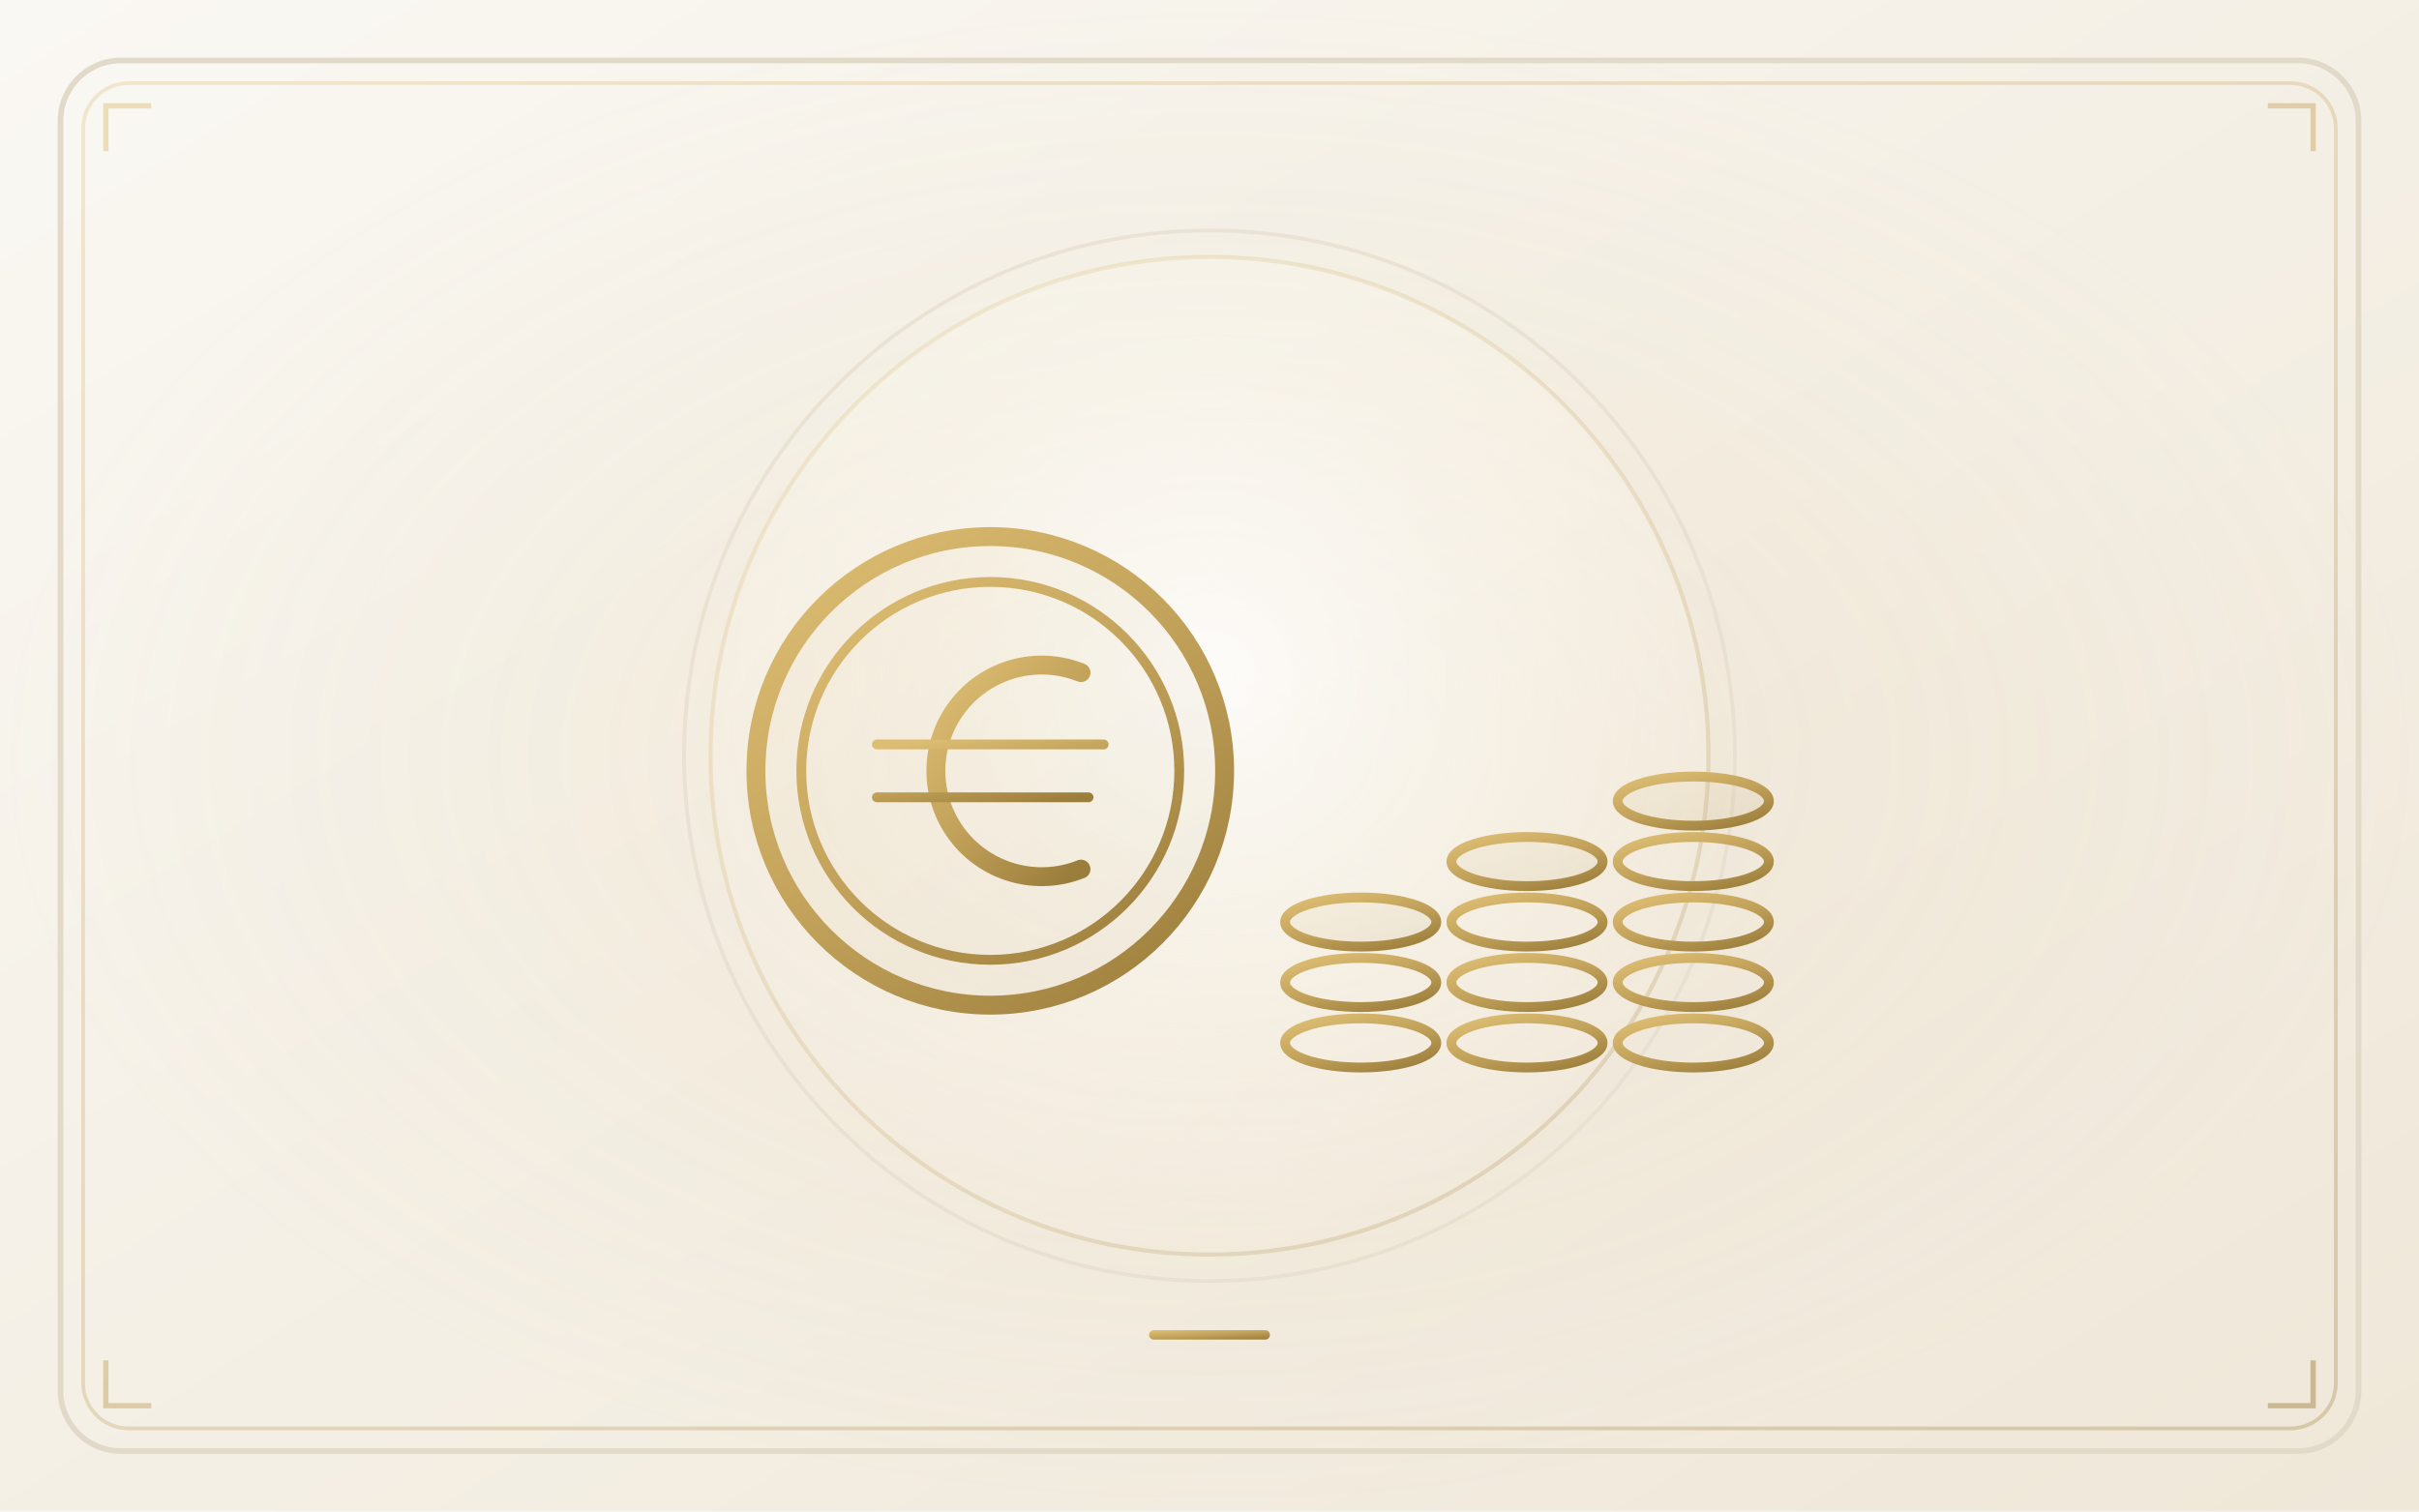
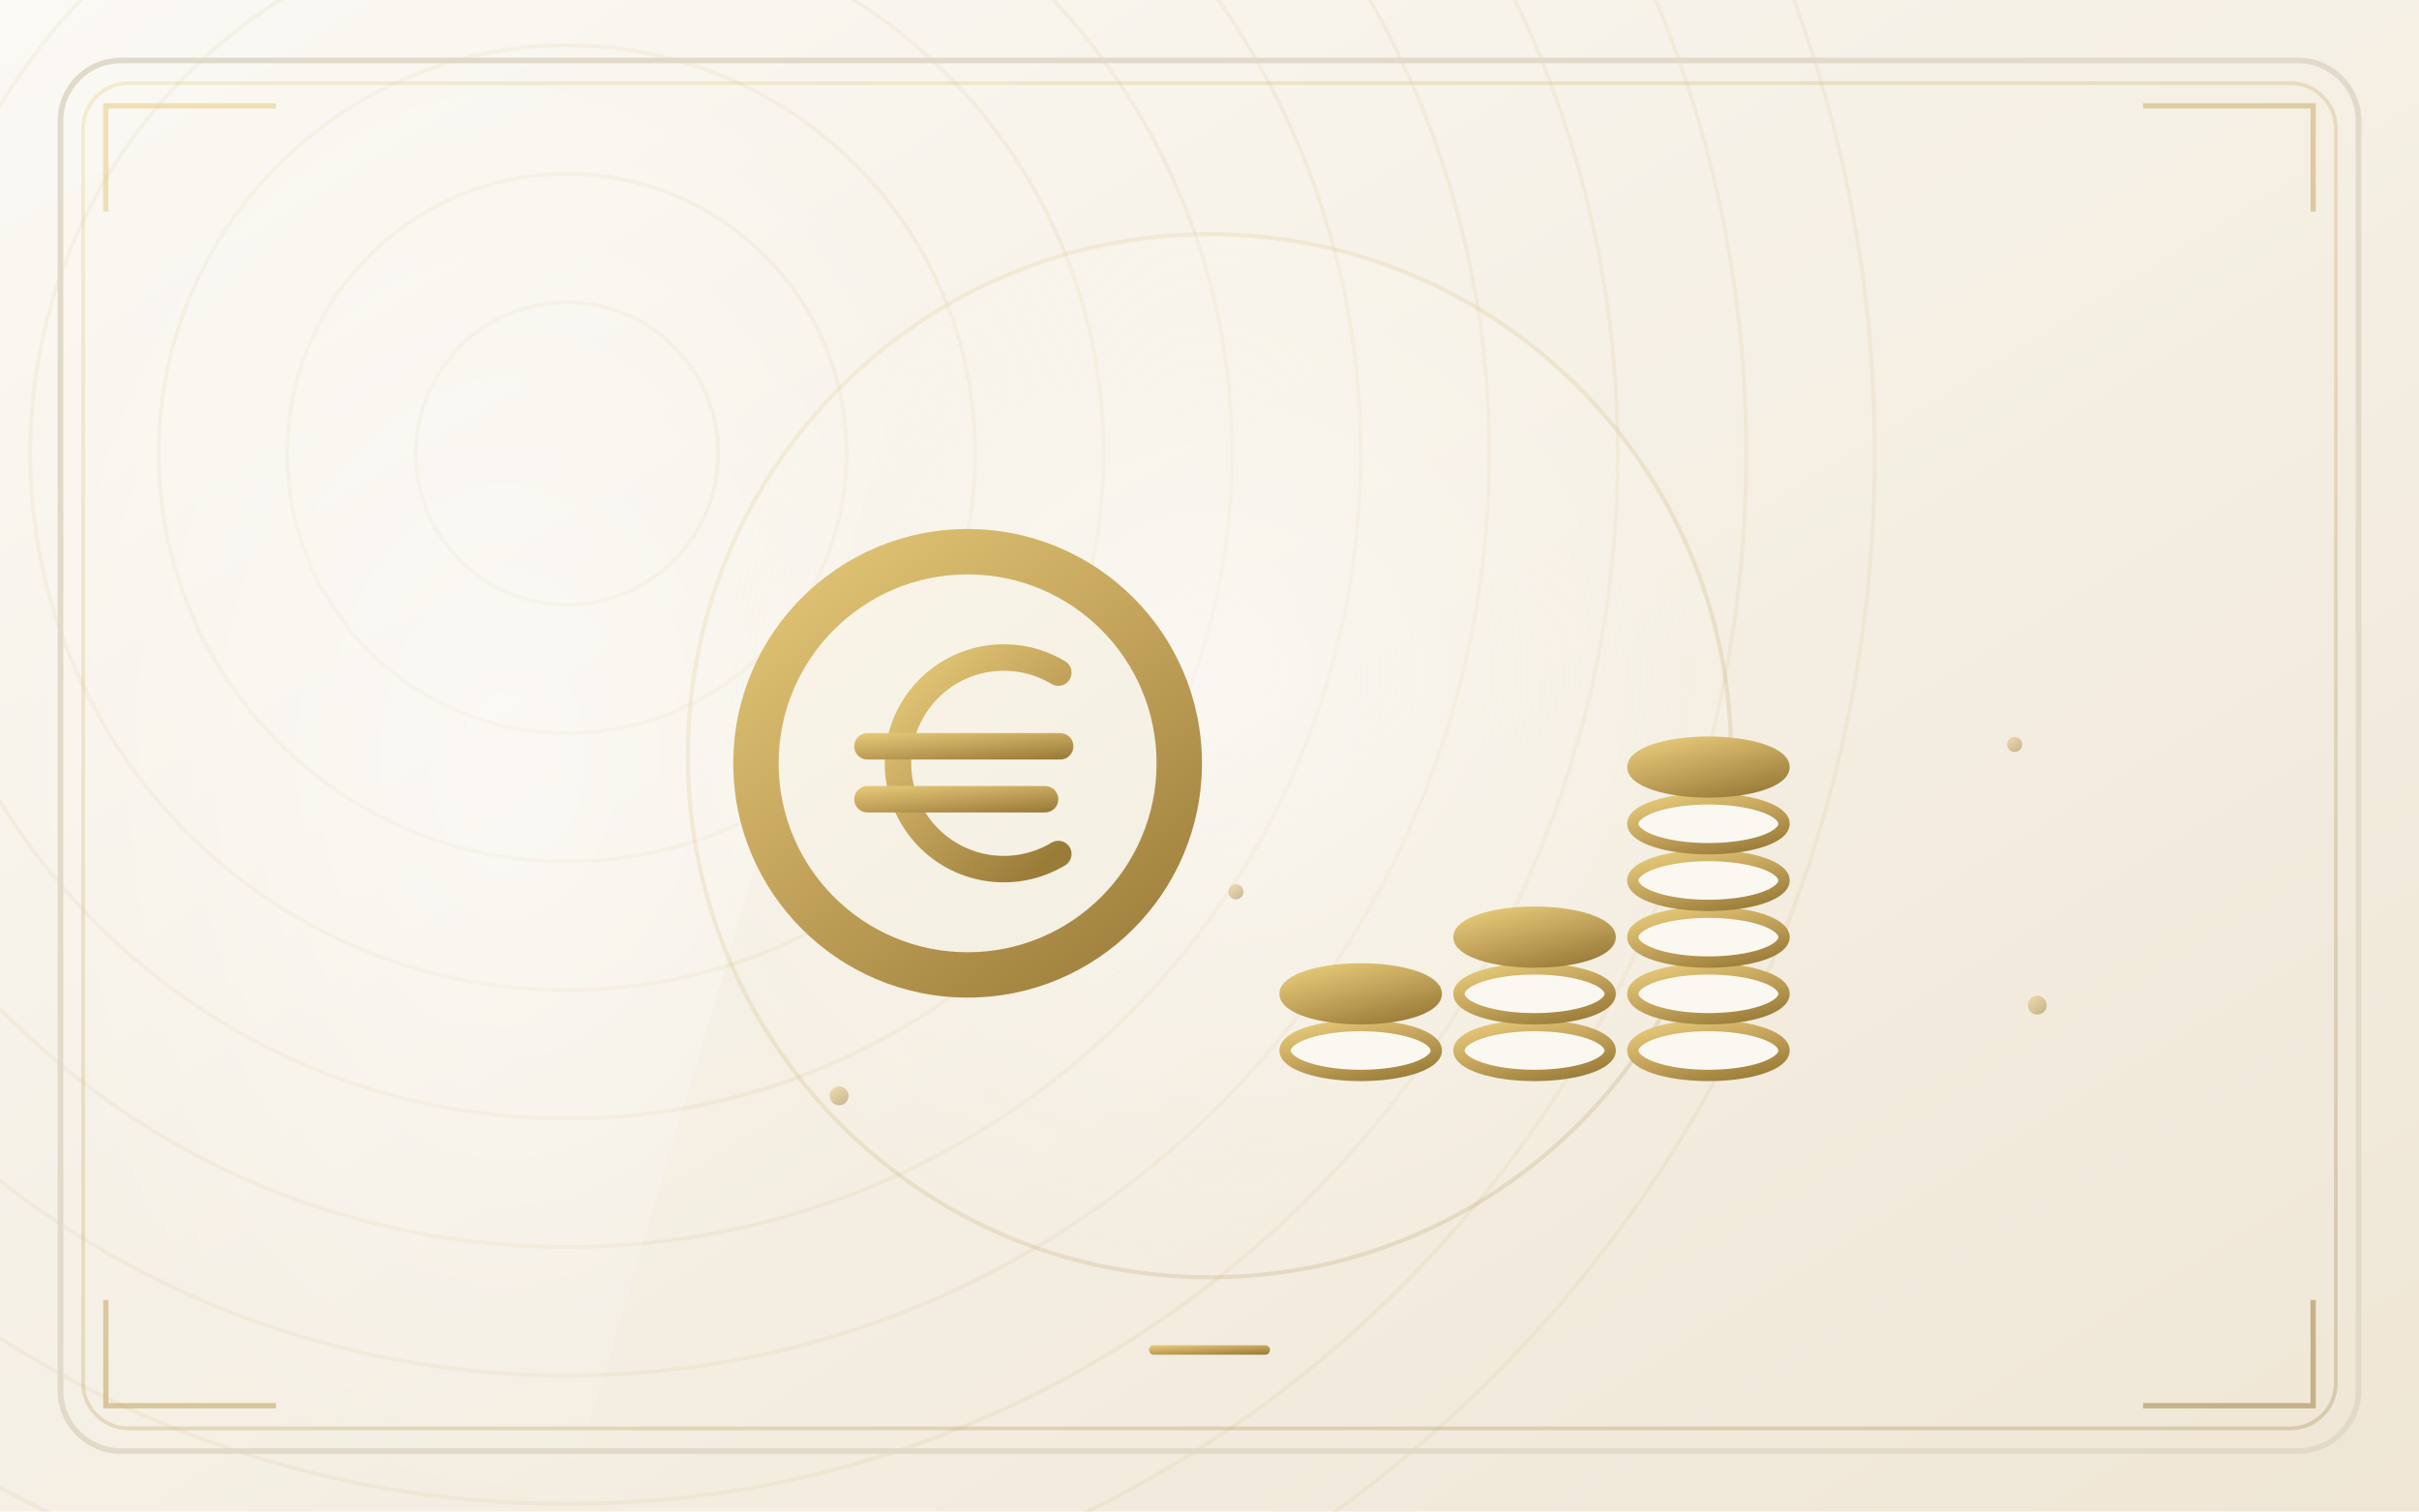
<svg xmlns="http://www.w3.org/2000/svg" viewBox="0 0 640 400" width="640" height="400">
  <defs>
    <linearGradient id="bgg" x1="0" y1="0" x2="1" y2="1">
-       <stop offset="0" stop-color="#faf8f3" />
-       <stop offset="1" stop-color="#efe7d8" />
+       <stop offset="0" stop-color="#fbf9f4" />
+       <stop offset="1" stop-color="#efe6d5" />
    </linearGradient>
-     <linearGradient id="gg" x1="0.1" y1="0" x2="0.9" y2="1">
-       <stop offset="0" stop-color="#dcbd72" />
+     <linearGradient id="gg" x1="0.12" y1="0" x2="0.88" y2="1">
+       <stop offset="0" stop-color="#e3c777" />
      <stop offset="0.5" stop-color="#c2a25a" />
-       <stop offset="1" stop-color="#9c7e3c" />
+       <stop offset="1" stop-color="#9a7c39" />
    </linearGradient>
-     <radialGradient id="glow" cx="0.5" cy="0.5" r="0.5">
-       <stop offset="0" stop-color="#caa968" stop-opacity="0.12" />
-       <stop offset="1" stop-color="#caa968" stop-opacity="0" />
+     <linearGradient id="tg" x1="0" y1="0" x2="1" y2="1">
+       <stop offset="0" stop-color="#c9a45f" />
+       <stop offset="1" stop-color="#b9933f" />
+     </linearGradient>
+     <radialGradient id="duo" cx="0.5" cy="0.5" r="0.5">
+       <stop offset="0" stop-color="#ffffff" stop-opacity="0.5" />
+       <stop offset="1" stop-color="#ffffff" stop-opacity="0" />
    </radialGradient>
-     <radialGradient id="med" cx="0.5" cy="0.42" r="0.6">
-       <stop offset="0" stop-color="#ffffff" stop-opacity="0.85" />
-       <stop offset="0.7" stop-color="#fbf7ee" stop-opacity="0.35" />
+     <radialGradient id="med" cx="0.5" cy="0.42" r="0.62">
+       <stop offset="0" stop-color="#ffffff" stop-opacity="0.5" />
+       <stop offset="0.75" stop-color="#fbf7ee" stop-opacity="0.18" />
      <stop offset="1" stop-color="#fbf7ee" stop-opacity="0" />
    </radialGradient>
  </defs>
  <rect width="640" height="400" fill="url(#bgg)" />
-   <rect width="640" height="400" fill="url(#glow)" />
-   <circle cx="320" cy="200" r="132" fill="url(#med)" />
-   <circle cx="320" cy="200" r="132" fill="none" stroke="url(#gg)" stroke-width="1.1" opacity="0.22" />
-   <circle cx="320" cy="200" r="139" fill="none" stroke="#e2dac9" stroke-width="1" opacity="0.6" />
+   <circle cx="150" cy="120" r="40" fill="none" stroke="url(#tg)" stroke-width="1" opacity="0.09" />
+   <circle cx="150" cy="120" r="74" fill="none" stroke="url(#tg)" stroke-width="1" opacity="0.09" />
+   <circle cx="150" cy="120" r="108" fill="none" stroke="url(#tg)" stroke-width="1" opacity="0.09" />
+   <circle cx="150" cy="120" r="142" fill="none" stroke="url(#tg)" stroke-width="1" opacity="0.09" />
+   <circle cx="150" cy="120" r="176" fill="none" stroke="url(#tg)" stroke-width="1" opacity="0.09" />
+   <circle cx="150" cy="120" r="210" fill="none" stroke="url(#tg)" stroke-width="1" opacity="0.09" />
+   <circle cx="150" cy="120" r="244" fill="none" stroke="url(#tg)" stroke-width="1" opacity="0.09" />
+   <circle cx="150" cy="120" r="278" fill="none" stroke="url(#tg)" stroke-width="1" opacity="0.09" />
+   <circle cx="150" cy="120" r="312" fill="none" stroke="url(#tg)" stroke-width="1" opacity="0.09" />
+   <circle cx="150" cy="120" r="346" fill="none" stroke="url(#tg)" stroke-width="1" opacity="0.09" />
+   <path d="M0 0 H268 L149 400 H0 Z" fill="url(#duo)" />
+   <circle cx="320" cy="200" r="138" fill="url(#med)" />
+   <circle cx="320" cy="200" r="138" fill="none" stroke="url(#gg)" stroke-width="1.1" opacity="0.18" />
+   <g>
+     <circle cx="256" cy="202" r="62" fill="url(#gg)" />
+     <circle cx="256" cy="202" r="50" fill="#fbf8f1" opacity="0.92" />
+     <path d="M280 178 A28 28 0 1 0 280 226" stroke="url(#gg)" fill="none" stroke-width="7" stroke-linecap="round" />
+     <rect x="226" y="194" width="58" height="7" rx="3.5" fill="url(#gg)" />
+     <rect x="226" y="208" width="54" height="7" rx="3.5" fill="url(#gg)" />
+     <ellipse cx="360" cy="278" rx="20" ry="6.6" fill="#fbf8f1" />
+     <ellipse cx="360" cy="278" rx="20" ry="6.6" stroke="url(#gg)" fill="none" stroke-width="3" stroke-linecap="round" stroke-linejoin="round" />
+     <ellipse cx="360" cy="263" rx="20" ry="6.6" fill="url(#gg)" />
+     <ellipse cx="360" cy="263" rx="20" ry="6.6" stroke="url(#gg)" fill="none" stroke-width="3" stroke-linecap="round" stroke-linejoin="round" />
+     <ellipse cx="406" cy="278" rx="20" ry="6.6" fill="#fbf8f1" />
+     <ellipse cx="406" cy="278" rx="20" ry="6.6" stroke="url(#gg)" fill="none" stroke-width="3" stroke-linecap="round" stroke-linejoin="round" />
+     <ellipse cx="406" cy="263" rx="20" ry="6.6" fill="#fbf8f1" />
+     <ellipse cx="406" cy="263" rx="20" ry="6.6" stroke="url(#gg)" fill="none" stroke-width="3" stroke-linecap="round" stroke-linejoin="round" />
+     <ellipse cx="406" cy="248" rx="20" ry="6.6" fill="url(#gg)" />
+     <ellipse cx="406" cy="248" rx="20" ry="6.6" stroke="url(#gg)" fill="none" stroke-width="3" stroke-linecap="round" stroke-linejoin="round" />
+     <ellipse cx="452" cy="278" rx="20" ry="6.6" fill="#fbf8f1" />
+     <ellipse cx="452" cy="278" rx="20" ry="6.6" stroke="url(#gg)" fill="none" stroke-width="3" stroke-linecap="round" stroke-linejoin="round" />
+     <ellipse cx="452" cy="263" rx="20" ry="6.6" fill="#fbf8f1" />
+     <ellipse cx="452" cy="263" rx="20" ry="6.6" stroke="url(#gg)" fill="none" stroke-width="3" stroke-linecap="round" stroke-linejoin="round" />
+     <ellipse cx="452" cy="248" rx="20" ry="6.6" fill="#fbf8f1" />
+     <ellipse cx="452" cy="248" rx="20" ry="6.6" stroke="url(#gg)" fill="none" stroke-width="3" stroke-linecap="round" stroke-linejoin="round" />
+     <ellipse cx="452" cy="233" rx="20" ry="6.6" fill="#fbf8f1" />
+     <ellipse cx="452" cy="233" rx="20" ry="6.6" stroke="url(#gg)" fill="none" stroke-width="3" stroke-linecap="round" stroke-linejoin="round" />
+     <ellipse cx="452" cy="218" rx="20" ry="6.6" fill="#fbf8f1" />
+     <ellipse cx="452" cy="218" rx="20" ry="6.6" stroke="url(#gg)" fill="none" stroke-width="3" stroke-linecap="round" stroke-linejoin="round" />
+     <ellipse cx="452" cy="203" rx="20" ry="6.6" fill="url(#gg)" />
+     <ellipse cx="452" cy="203" rx="20" ry="6.6" stroke="url(#gg)" fill="none" stroke-width="3" stroke-linecap="round" stroke-linejoin="round" />
+   </g>
+   <circle cx="533" cy="197" r="2" fill="url(#gg)" opacity="0.5" />
+   <circle cx="222" cy="290" r="2.5" fill="url(#gg)" opacity="0.5" />
+   <circle cx="327" cy="236" r="2" fill="url(#gg)" opacity="0.5" />
+   <circle cx="539" cy="266" r="2.5" fill="url(#gg)" opacity="0.5" />
  <rect x="16" y="16" width="608" height="368" fill="none" stroke="#e2dac9" stroke-width="1.5" rx="16" />
-   <rect x="22" y="22" width="596" height="356" fill="none" stroke="url(#gg)" stroke-width="1" rx="12" opacity="0.3" />
-   <path d="M28 40 V28 H40 M600 28 H612 V40 M612 360 V372 H600 M40 372 H28 V360" fill="none" stroke="url(#gg)" stroke-width="1.4" opacity="0.45" />
-   <g>
-     <circle cx="262" cy="204" r="62" stroke="url(#gg)" fill="none" stroke-width="5" stroke-linecap="round" stroke-linejoin="round" />
-     <circle cx="262" cy="204" r="62" fill="url(#gg)" opacity="0.07" />
-     <circle cx="262" cy="204" r="50" stroke="url(#gg)" fill="none" stroke-width="2.6" stroke-linecap="round" stroke-linejoin="round" />
-     <path d="M286 178 A28 28 0 1 0 286 230" stroke="url(#gg)" fill="none" stroke-width="5" stroke-linecap="round" stroke-linejoin="round" />
-     <path d="M232 197 H292 M232 211 H288" stroke="url(#gg)" fill="none" stroke-width="2.6" stroke-linecap="round" stroke-linejoin="round" />
-     <ellipse cx="360" cy="276" rx="20" ry="6.5" stroke="url(#gg)" fill="none" stroke-width="2.6" stroke-linecap="round" stroke-linejoin="round" />
-     <ellipse cx="360" cy="260" rx="20" ry="6.5" stroke="url(#gg)" fill="none" stroke-width="2.6" stroke-linecap="round" stroke-linejoin="round" />
-     <ellipse cx="360" cy="244" rx="20" ry="6.5" stroke="url(#gg)" fill="none" stroke-width="2.6" stroke-linecap="round" stroke-linejoin="round" />
-     <ellipse cx="360" cy="244" rx="20" ry="6.5" fill="url(#gg)" opacity="0.10" />
-     <ellipse cx="404" cy="276" rx="20" ry="6.5" stroke="url(#gg)" fill="none" stroke-width="2.6" stroke-linecap="round" stroke-linejoin="round" />
-     <ellipse cx="404" cy="260" rx="20" ry="6.5" stroke="url(#gg)" fill="none" stroke-width="2.6" stroke-linecap="round" stroke-linejoin="round" />
-     <ellipse cx="404" cy="244" rx="20" ry="6.5" stroke="url(#gg)" fill="none" stroke-width="2.6" stroke-linecap="round" stroke-linejoin="round" />
-     <ellipse cx="404" cy="228" rx="20" ry="6.5" stroke="url(#gg)" fill="none" stroke-width="2.6" stroke-linecap="round" stroke-linejoin="round" />
-     <ellipse cx="404" cy="228" rx="20" ry="6.5" fill="url(#gg)" opacity="0.10" />
-     <ellipse cx="448" cy="276" rx="20" ry="6.5" stroke="url(#gg)" fill="none" stroke-width="2.6" stroke-linecap="round" stroke-linejoin="round" />
-     <ellipse cx="448" cy="260" rx="20" ry="6.5" stroke="url(#gg)" fill="none" stroke-width="2.6" stroke-linecap="round" stroke-linejoin="round" />
-     <ellipse cx="448" cy="244" rx="20" ry="6.5" stroke="url(#gg)" fill="none" stroke-width="2.6" stroke-linecap="round" stroke-linejoin="round" />
-     <ellipse cx="448" cy="228" rx="20" ry="6.5" stroke="url(#gg)" fill="none" stroke-width="2.6" stroke-linecap="round" stroke-linejoin="round" />
-     <ellipse cx="448" cy="212" rx="20" ry="6.5" stroke="url(#gg)" fill="none" stroke-width="2.6" stroke-linecap="round" stroke-linejoin="round" />
-     <ellipse cx="448" cy="212" rx="20" ry="6.5" fill="url(#gg)" opacity="0.10" />
-   </g>
-   <rect x="304" y="352" width="32" height="2.5" rx="1.25" fill="url(#gg)" />
+   <rect x="22" y="22" width="596" height="356" fill="none" stroke="url(#gg)" stroke-width="1" rx="12" opacity="0.28" />
+   <path d="M28 56 V28 H73 M567 28 H612 V56 M612 344 V372 H567 M73 372 H28 V344" fill="none" stroke="url(#gg)" stroke-width="1.4" opacity="0.5" />
+   <rect x="304" y="356" width="32" height="2.5" rx="1.25" fill="url(#gg)" />
</svg>
